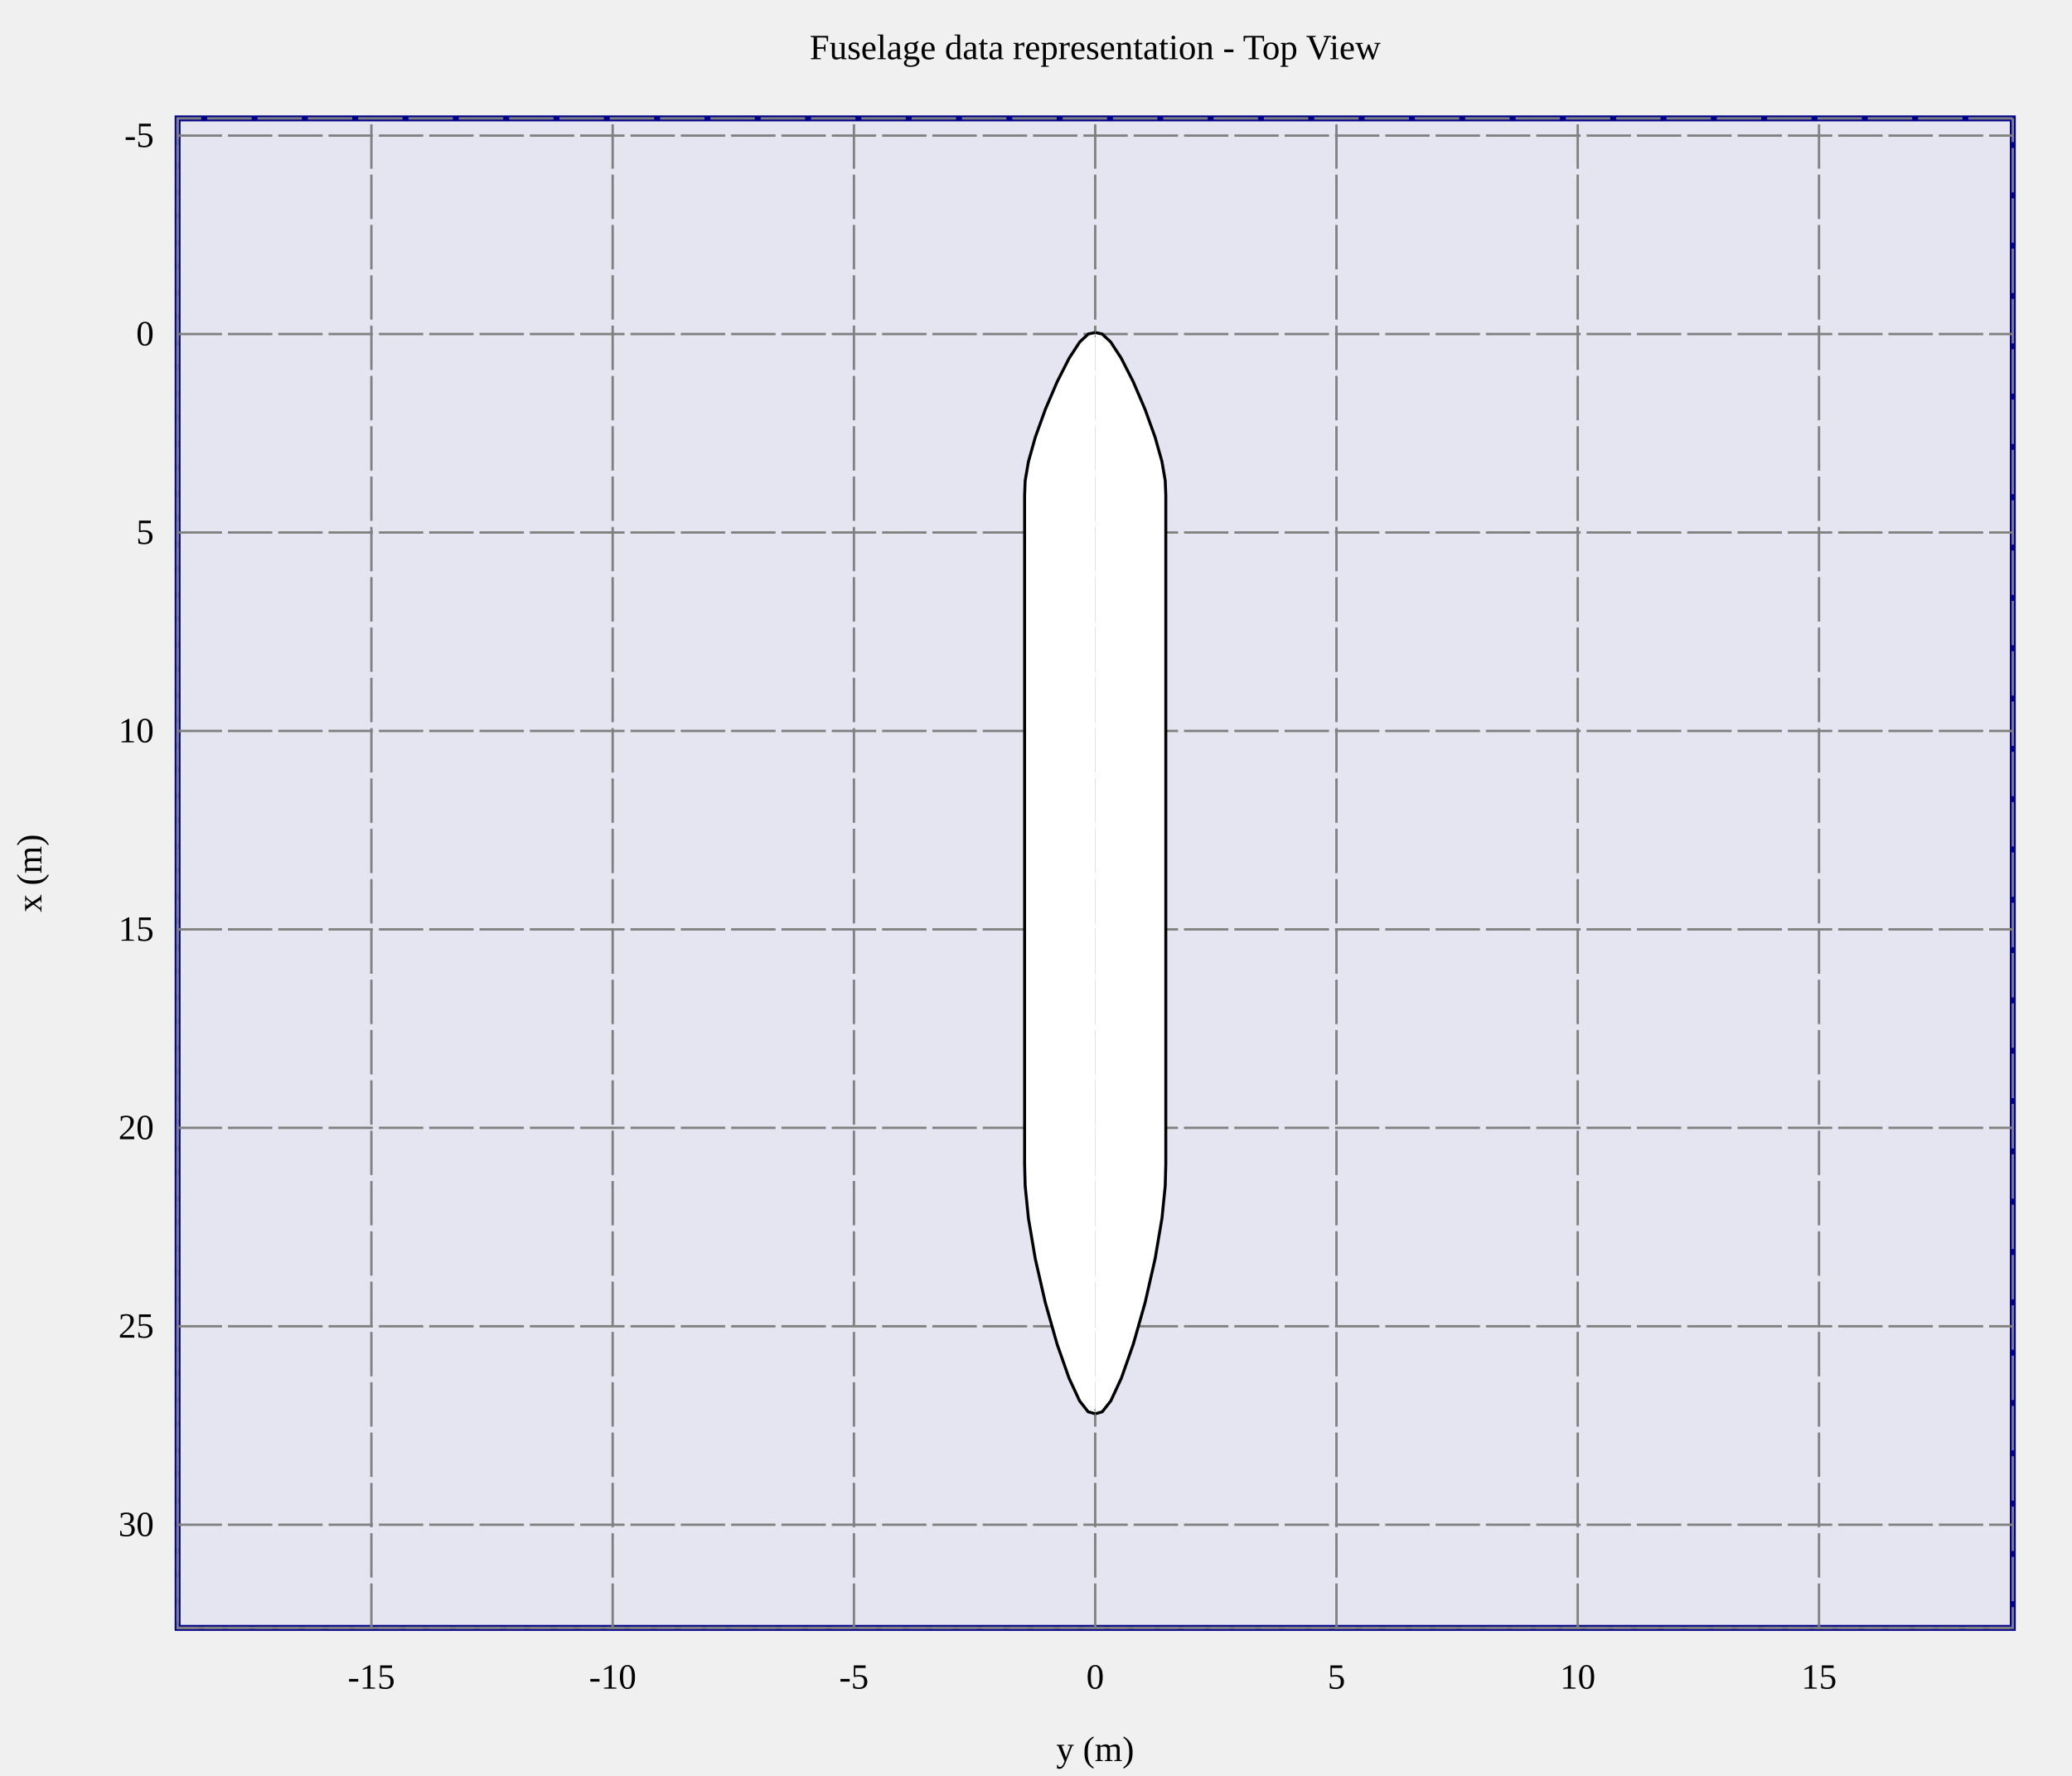
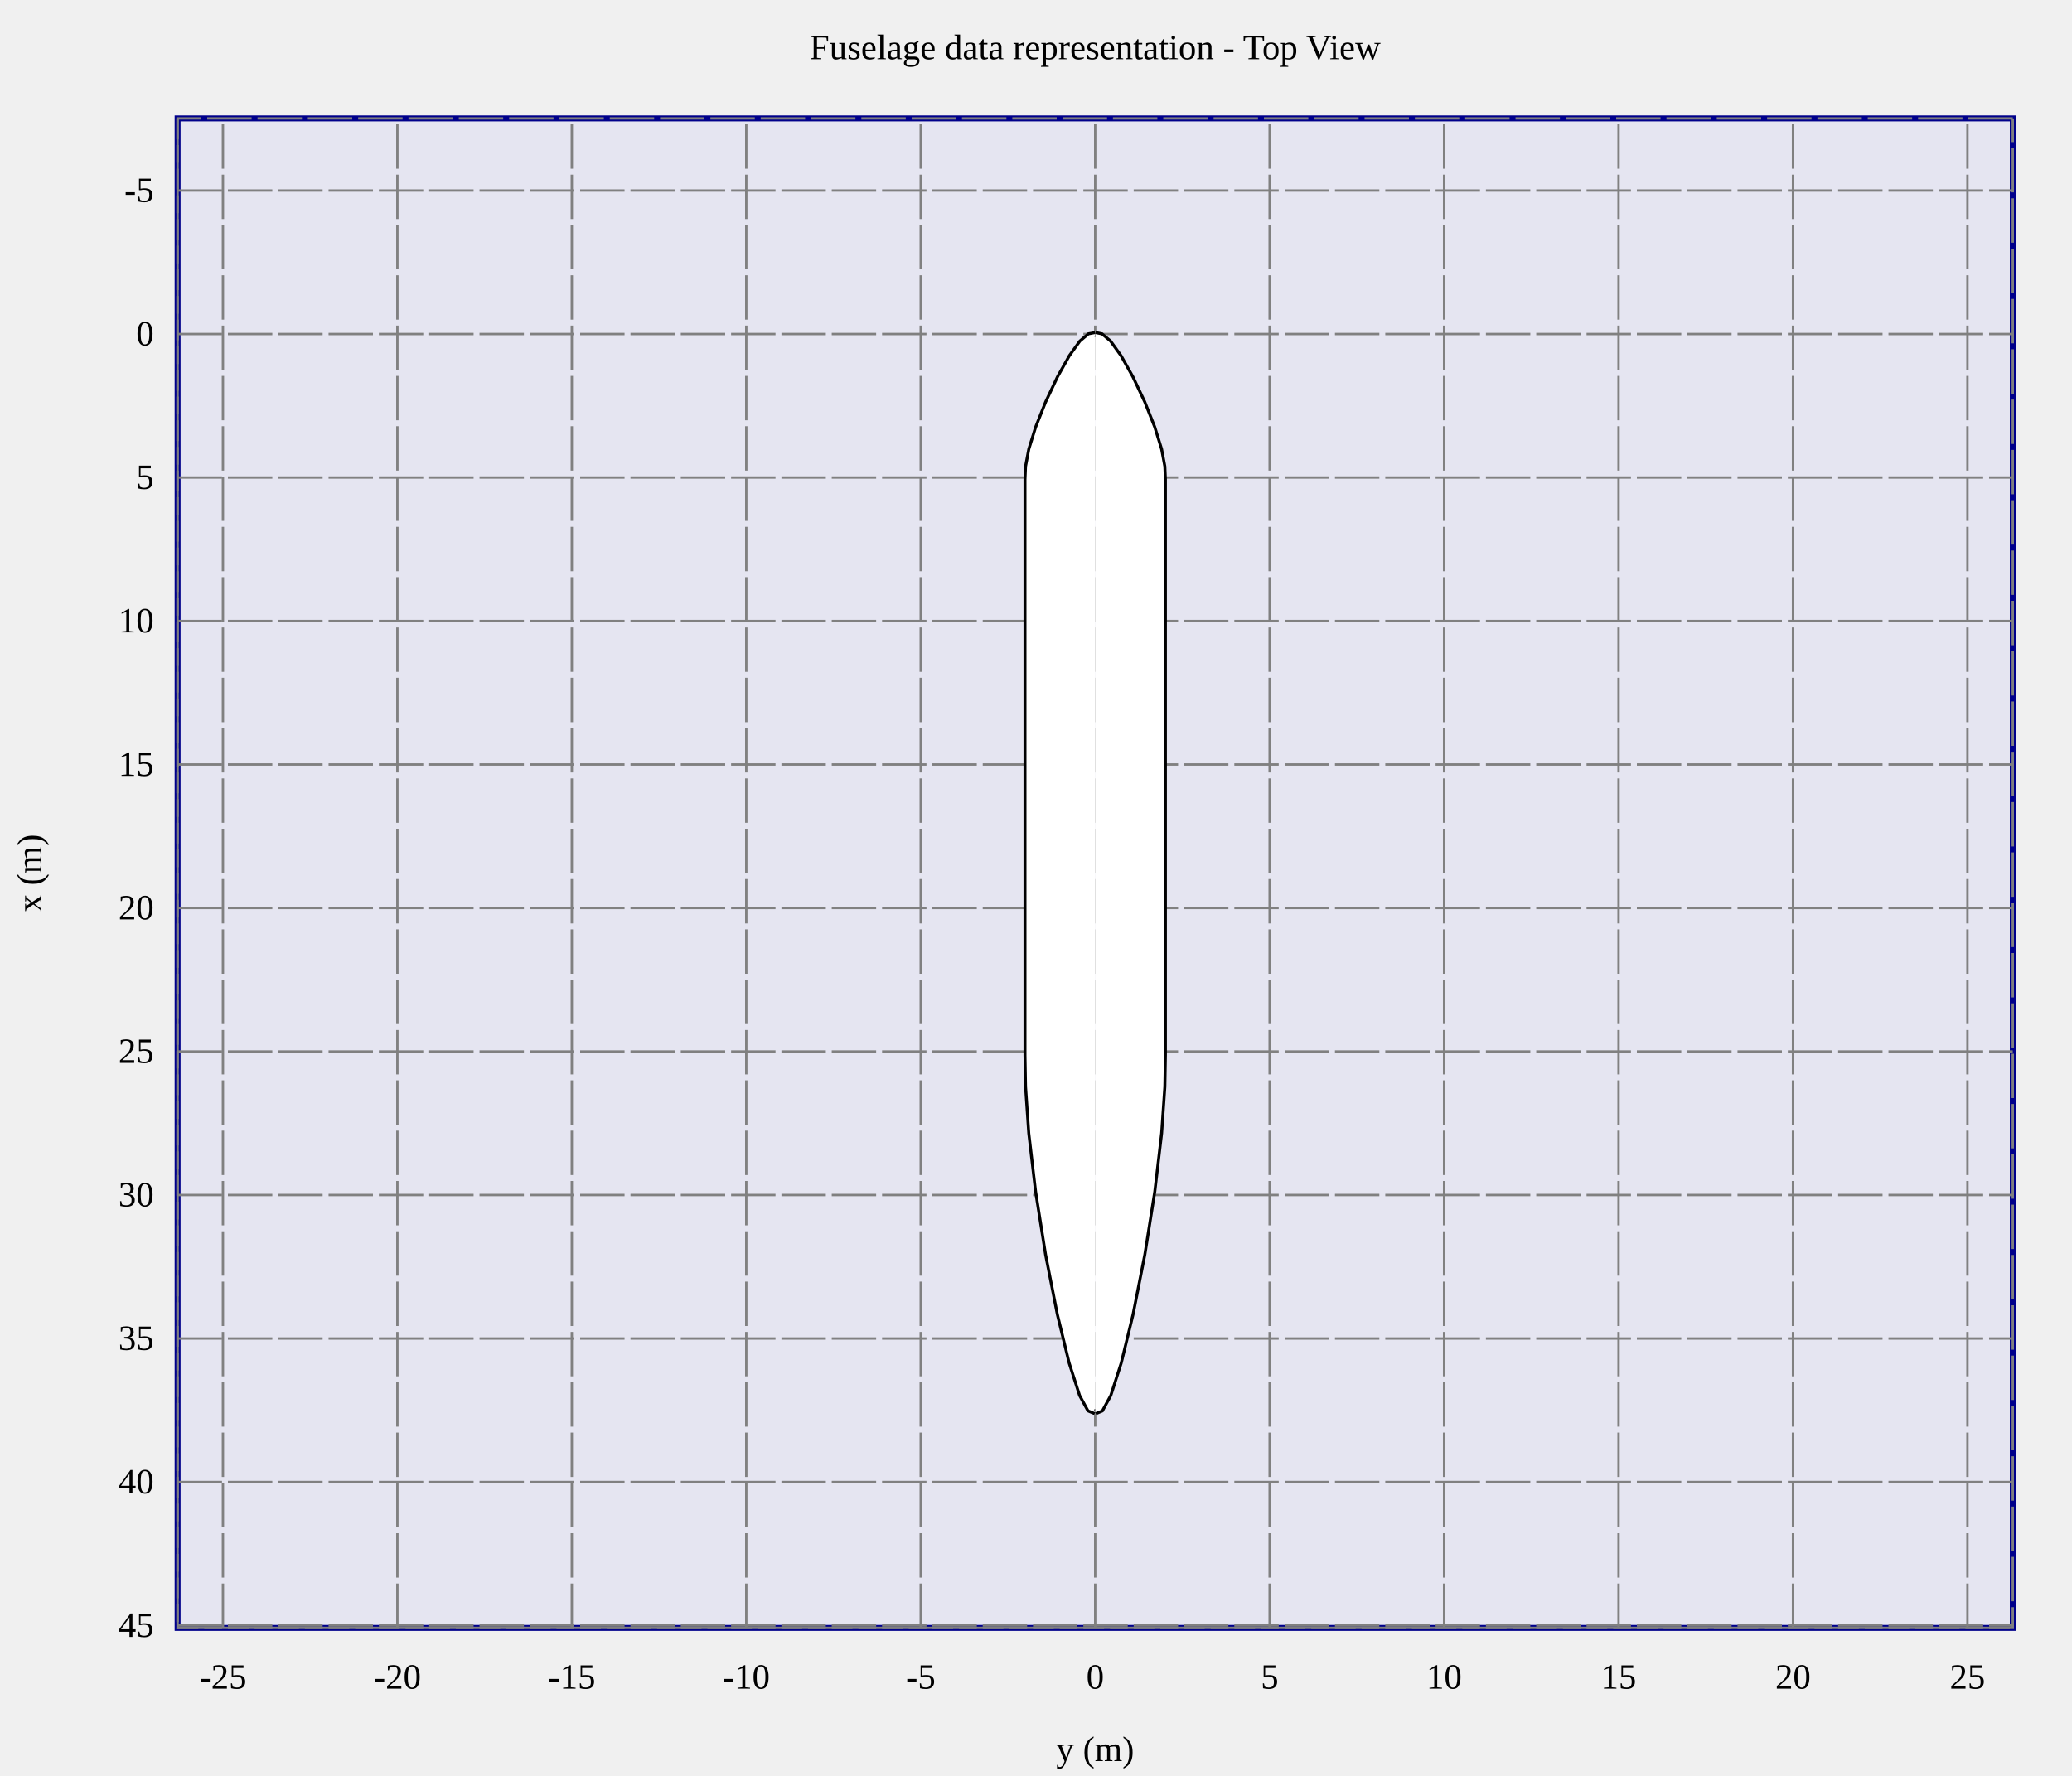
<svg xmlns="http://www.w3.org/2000/svg" id="svg" class="svg" width="700" height="600">
  <g id="page" width="700" height="600">
    <g id="graph" transform="translate(60,40)">
      <rect width="620" height="510" fill="blue" opacity="0.05" />
      <rect width="620" height="510" fill="none" opacity="1.0" style="stroke: darkblue; stroke-width: 2px;" />
      <g id="xAxis" class="axis" transform="translate(0,510)">
-         <g class="tick" transform="translate(65.47165,0)" style="opacity: 1;">
+         <g class="tick" transform="translate(15.31199,0)" style="opacity: 1;">
+           <line y2="-510" x2="0" style="fill: none; stroke: rgb(128, 128, 128); stroke-width: 0.8px; stroke-dasharray: 15px, 2px; font-style: normal; font-variant-caps: normal; font-weight: normal; font-size: 10px; line-height: normal; font-family: sans-serif; shape-rendering: geometricprecision;" />
+           <text dy=".71em" y="12" x="0" style="text-anchor: middle;">-25</text>
+         </g>
+         <g class="tick" transform="translate(74.24959,0)" style="opacity: 1;">
+           <line y2="-510" x2="0" style="fill: none; stroke: rgb(128, 128, 128); stroke-width: 0.8px; stroke-dasharray: 15px, 2px; font-style: normal; font-variant-caps: normal; font-weight: normal; font-size: 10px; line-height: normal; font-family: sans-serif; shape-rendering: geometricprecision;" />
+           <text dy=".71em" y="12" x="0" style="text-anchor: middle;">-20</text>
+         </g>
+         <g class="tick" transform="translate(133.1872,0)" style="opacity: 1;">
          <line y2="-510" x2="0" style="fill: none; stroke: rgb(128, 128, 128); stroke-width: 0.8px; stroke-dasharray: 15px, 2px; font-style: normal; font-variant-caps: normal; font-weight: normal; font-size: 10px; line-height: normal; font-family: sans-serif; shape-rendering: geometricprecision;" />
          <text dy=".71em" y="12" x="0" style="text-anchor: middle;">-15</text>
        </g>
-         <g class="tick" transform="translate(146.9811,0)" style="opacity: 1;">
+         <g class="tick" transform="translate(192.1248,0)" style="opacity: 1;">
          <line y2="-510" x2="0" style="fill: none; stroke: rgb(128, 128, 128); stroke-width: 0.8px; stroke-dasharray: 15px, 2px; font-style: normal; font-variant-caps: normal; font-weight: normal; font-size: 10px; line-height: normal; font-family: sans-serif; shape-rendering: geometricprecision;" />
          <text dy=".71em" y="12" x="0" style="text-anchor: middle;">-10</text>
        </g>
-         <g class="tick" transform="translate(228.4906,0)" style="opacity: 1;">
+         <g class="tick" transform="translate(251.0624,0)" style="opacity: 1;">
          <line y2="-510" x2="0" style="fill: none; stroke: rgb(128, 128, 128); stroke-width: 0.8px; stroke-dasharray: 15px, 2px; font-style: normal; font-variant-caps: normal; font-weight: normal; font-size: 10px; line-height: normal; font-family: sans-serif; shape-rendering: geometricprecision;" />
          <text dy=".71em" y="12" x="0" style="text-anchor: middle;">-5</text>
        </g>
        <g class="tick" transform="translate(310,0)" style="opacity: 1;">
          <line y2="-510" x2="0" style="fill: none; stroke: rgb(128, 128, 128); stroke-width: 0.8px; stroke-dasharray: 15px, 2px; font-style: normal; font-variant-caps: normal; font-weight: normal; font-size: 10px; line-height: normal; font-family: sans-serif; shape-rendering: geometricprecision;" />
          <text dy=".71em" y="12" x="0" style="text-anchor: middle;">0</text>
        </g>
-         <g class="tick" transform="translate(391.5094,0)" style="opacity: 1;">
+         <g class="tick" transform="translate(368.9376,0)" style="opacity: 1;">
          <line y2="-510" x2="0" style="fill: none; stroke: rgb(128, 128, 128); stroke-width: 0.8px; stroke-dasharray: 15px, 2px; font-style: normal; font-variant-caps: normal; font-weight: normal; font-size: 10px; line-height: normal; font-family: sans-serif; shape-rendering: geometricprecision;" />
          <text dy=".71em" y="12" x="0" style="text-anchor: middle;">5</text>
        </g>
-         <g class="tick" transform="translate(473.0189,0)" style="opacity: 1;">
+         <g class="tick" transform="translate(427.8752,0)" style="opacity: 1;">
          <line y2="-510" x2="0" style="fill: none; stroke: rgb(128, 128, 128); stroke-width: 0.8px; stroke-dasharray: 15px, 2px; font-style: normal; font-variant-caps: normal; font-weight: normal; font-size: 10px; line-height: normal; font-family: sans-serif; shape-rendering: geometricprecision;" />
          <text dy=".71em" y="12" x="0" style="text-anchor: middle;">10</text>
        </g>
-         <g class="tick" transform="translate(554.5283,0)" style="opacity: 1;">
+         <g class="tick" transform="translate(486.8128,0)" style="opacity: 1;">
          <line y2="-510" x2="0" style="fill: none; stroke: rgb(128, 128, 128); stroke-width: 0.8px; stroke-dasharray: 15px, 2px; font-style: normal; font-variant-caps: normal; font-weight: normal; font-size: 10px; line-height: normal; font-family: sans-serif; shape-rendering: geometricprecision;" />
          <text dy=".71em" y="12" x="0" style="text-anchor: middle;">15</text>
+         </g>
+         <g class="tick" transform="translate(545.7504,0)" style="opacity: 1;">
+           <line y2="-510" x2="0" style="fill: none; stroke: rgb(128, 128, 128); stroke-width: 0.8px; stroke-dasharray: 15px, 2px; font-style: normal; font-variant-caps: normal; font-weight: normal; font-size: 10px; line-height: normal; font-family: sans-serif; shape-rendering: geometricprecision;" />
+           <text dy=".71em" y="12" x="0" style="text-anchor: middle;">20</text>
+         </g>
+         <g class="tick" transform="translate(604.688,0)" style="opacity: 1;">
+           <line y2="-510" x2="0" style="fill: none; stroke: rgb(128, 128, 128); stroke-width: 0.8px; stroke-dasharray: 15px, 2px; font-style: normal; font-variant-caps: normal; font-weight: normal; font-size: 10px; line-height: normal; font-family: sans-serif; shape-rendering: geometricprecision;" />
+           <text dy=".71em" y="12" x="0" style="text-anchor: middle;">25</text>
        </g>
        <path class="domain" d="M0,-510V0H620V-510" style="fill: none; stroke: rgb(128, 128, 128); stroke-width: 0.8px; stroke-dasharray: 15px, 2px; font-style: normal; font-variant-caps: normal; font-weight: normal; font-size: 10px; line-height: normal; font-family: sans-serif; shape-rendering: geometricprecision;" />
      </g>
      <g id="yAxis" class="axis">
-         <g class="tick" transform="translate(0,5.809047)" style="opacity: 1;">
+         <g class="tick" transform="translate(0,24.37621)" style="opacity: 1;">
          <line x2="620" y2="0" style="fill: none; stroke: rgb(128, 128, 128); stroke-dasharray: 15px, 2px; stroke-width: 0.8px; shape-rendering: geometricprecision;" />
          <text dy=".32em" x="-8" y="0" style="text-anchor: end;">-5</text>
        </g>
        <g class="tick" transform="translate(0,72.85714)" style="opacity: 1;">
          <line x2="620" y2="0" style="fill: none; stroke: rgb(128, 128, 128); stroke-dasharray: 15px, 2px; stroke-width: 0.8px; shape-rendering: geometricprecision;" />
          <text dy=".32em" x="-8" y="0" style="text-anchor: end;">0</text>
        </g>
-         <g class="tick" transform="translate(0,139.9052)" style="opacity: 1;">
+         <g class="tick" transform="translate(0,121.3381)" style="opacity: 1;">
          <line x2="620" y2="0" style="fill: none; stroke: rgb(128, 128, 128); stroke-dasharray: 15px, 2px; stroke-width: 0.8px; shape-rendering: geometricprecision;" />
          <text dy=".32em" x="-8" y="0" style="text-anchor: end;">5</text>
        </g>
-         <g class="tick" transform="translate(0,206.9533)" style="opacity: 1;">
+         <g class="tick" transform="translate(0,169.819)" style="opacity: 1;">
          <line x2="620" y2="0" style="fill: none; stroke: rgb(128, 128, 128); stroke-dasharray: 15px, 2px; stroke-width: 0.8px; shape-rendering: geometricprecision;" />
          <text dy=".32em" x="-8" y="0" style="text-anchor: end;">10</text>
        </g>
-         <g class="tick" transform="translate(0,274.0014)" style="opacity: 1;">
+         <g class="tick" transform="translate(0,218.2999)" style="opacity: 1;">
          <line x2="620" y2="0" style="fill: none; stroke: rgb(128, 128, 128); stroke-dasharray: 15px, 2px; stroke-width: 0.8px; shape-rendering: geometricprecision;" />
          <text dy=".32em" x="-8" y="0" style="text-anchor: end;">15</text>
        </g>
-         <g class="tick" transform="translate(0,341.0495)" style="opacity: 1;">
+         <g class="tick" transform="translate(0,266.7809)" style="opacity: 1;">
          <line x2="620" y2="0" style="fill: none; stroke: rgb(128, 128, 128); stroke-dasharray: 15px, 2px; stroke-width: 0.8px; shape-rendering: geometricprecision;" />
          <text dy=".32em" x="-8" y="0" style="text-anchor: end;">20</text>
        </g>
-         <g class="tick" transform="translate(0,408.0976)" style="opacity: 1;">
+         <g class="tick" transform="translate(0,315.2618)" style="opacity: 1;">
          <line x2="620" y2="0" style="fill: none; stroke: rgb(128, 128, 128); stroke-dasharray: 15px, 2px; stroke-width: 0.8px; shape-rendering: geometricprecision;" />
          <text dy=".32em" x="-8" y="0" style="text-anchor: end;">25</text>
        </g>
-         <g class="tick" transform="translate(0,475.1457)" style="opacity: 1;">
+         <g class="tick" transform="translate(0,363.7427)" style="opacity: 1;">
          <line x2="620" y2="0" style="fill: none; stroke: rgb(128, 128, 128); stroke-dasharray: 15px, 2px; stroke-width: 0.8px; shape-rendering: geometricprecision;" />
          <text dy=".32em" x="-8" y="0" style="text-anchor: end;">30</text>
+         </g>
+         <g class="tick" transform="translate(0,412.2237)" style="opacity: 1;">
+           <line x2="620" y2="0" style="fill: none; stroke: rgb(128, 128, 128); stroke-dasharray: 15px, 2px; stroke-width: 0.8px; shape-rendering: geometricprecision;" />
+           <text dy=".32em" x="-8" y="0" style="text-anchor: end;">35</text>
+         </g>
+         <g class="tick" transform="translate(0,460.7046)" style="opacity: 1;">
+           <line x2="620" y2="0" style="fill: none; stroke: rgb(128, 128, 128); stroke-dasharray: 15px, 2px; stroke-width: 0.8px; shape-rendering: geometricprecision;" />
+           <text dy=".32em" x="-8" y="0" style="text-anchor: end;">40</text>
+         </g>
+         <g class="tick" transform="translate(0,509.1855)" style="opacity: 1;">
+           <line x2="620" y2="0" style="fill: none; stroke: rgb(128, 128, 128); stroke-dasharray: 15px, 2px; stroke-width: 0.8px; shape-rendering: geometricprecision;" />
+           <text dy=".32em" x="-8" y="0" style="text-anchor: end;">45</text>
        </g>
        <path class="domain" d="M620,0H0V510H620" style="fill: none; stroke: rgb(128, 128, 128); stroke-dasharray: 15px, 2px; stroke-width: 0.8px; shape-rendering: geometricprecision;" />
      </g>
      <g id="xy" class="xy">
-         <path id="line" d="M310,72.857L307.908,73.303L305.164,75.858L301.639,81.267L297.622,89.159L293.633,98.468L290.251,107.843L287.934,116.068L286.839,122.473L286.648,127.354L286.648,190.53L286.648,265.815L286.648,353.211L286.839,360.584L287.934,371.521L290.251,385.195L293.633,400.009L297.622,414.037L301.639,425.468L305.164,433.054L307.908,436.546L310,437.143" class="line" style="fill:none; stroke:black; stroke-width:2" />
-         <path id="area" d="M310,72.857L307.908,73.303L305.164,75.858L301.639,81.267L297.622,89.159L293.633,98.468L290.251,107.843L287.934,116.068L286.839,122.473L286.648,127.354L286.648,190.53L286.648,265.815L286.648,353.211L286.839,360.584L287.934,371.521L290.251,385.195L293.633,400.009L297.622,414.037L301.639,425.468L305.164,433.054L307.908,436.546L310,437.143L310,72.857L307.908,72.857L305.164,72.857L301.639,72.857L297.622,72.857L293.633,72.857L290.251,72.857L287.934,72.857L286.839,72.857L286.648,72.857L286.648,72.857L286.648,72.857L286.648,72.857L286.839,72.857L287.934,72.857L290.251,72.857L293.633,72.857L297.622,72.857L301.639,72.857L305.164,72.857L307.908,72.857L310,72.857Z" class="area" style="fill:white;" opacity="1" />
+         <path id="line" d="M310,72.857L307.92,73.259L305.191,75.566L301.686,80.446L297.691,87.568L293.725,95.969L290.362,104.429L288.057,111.85L286.969,117.631L286.779,122.036L286.779,175.95L286.779,240.793L286.779,316.564L286.969,327.155L288.057,342.868L290.362,362.513L293.725,383.795L297.691,403.948L301.686,420.371L305.191,431.268L307.92,436.285L310,437.143" class="line" style="fill:none; stroke:black; stroke-width:2" />
+         <path id="area" d="M310,72.857L307.92,73.259L305.191,75.566L301.686,80.446L297.691,87.568L293.725,95.969L290.362,104.429L288.057,111.85L286.969,117.631L286.779,122.036L286.779,175.95L286.779,240.793L286.779,316.564L286.969,327.155L288.057,342.868L290.362,362.513L293.725,383.795L297.691,403.948L301.686,420.371L305.191,431.268L307.92,436.285L310,437.143L310,72.857L307.92,72.857L305.191,72.857L301.686,72.857L297.691,72.857L293.725,72.857L290.362,72.857L288.057,72.857L286.969,72.857L286.779,72.857L286.779,72.857L286.779,72.857L286.779,72.857L286.969,72.857L288.057,72.857L290.362,72.857L293.725,72.857L297.691,72.857L301.686,72.857L305.191,72.857L307.92,72.857L310,72.857Z" class="area" style="fill:white;" opacity="1" />
      </g>
      <g id="xy" class="xy">
-         <path id="line" d="M310,72.857L312.092,73.303L314.836,75.858L318.361,81.267L322.378,89.159L326.367,98.468L329.749,107.843L332.066,116.068L333.161,122.473L333.352,127.354L333.352,190.53L333.352,265.815L333.352,353.211L333.161,360.584L332.066,371.521L329.749,385.195L326.367,400.009L322.378,414.037L318.361,425.468L314.836,433.054L312.092,436.546L310,437.143" class="line" style="fill:none; stroke:black; stroke-width:2" />
-         <path id="area" d="M310,72.857L312.092,73.303L314.836,75.858L318.361,81.267L322.378,89.159L326.367,98.468L329.749,107.843L332.066,116.068L333.161,122.473L333.352,127.354L333.352,190.53L333.352,265.815L333.352,353.211L333.161,360.584L332.066,371.521L329.749,385.195L326.367,400.009L322.378,414.037L318.361,425.468L314.836,433.054L312.092,436.546L310,437.143L310,72.857L312.092,72.857L314.836,72.857L318.361,72.857L322.378,72.857L326.367,72.857L329.749,72.857L332.066,72.857L333.161,72.857L333.352,72.857L333.352,72.857L333.352,72.857L333.352,72.857L333.161,72.857L332.066,72.857L329.749,72.857L326.367,72.857L322.378,72.857L318.361,72.857L314.836,72.857L312.092,72.857L310,72.857Z" class="area" style="fill:white;" opacity="1" />
+         <path id="line" d="M310,72.857L312.08,73.259L314.809,75.566L318.314,80.446L322.309,87.568L326.275,95.969L329.638,104.429L331.943,111.85L333.031,117.631L333.221,122.036L333.221,175.95L333.221,240.793L333.221,316.564L333.031,327.155L331.943,342.868L329.638,362.513L326.275,383.795L322.309,403.948L318.314,420.371L314.809,431.268L312.08,436.285L310,437.143" class="line" style="fill:none; stroke:black; stroke-width:2" />
+         <path id="area" d="M310,72.857L312.08,73.259L314.809,75.566L318.314,80.446L322.309,87.568L326.275,95.969L329.638,104.429L331.943,111.85L333.031,117.631L333.221,122.036L333.221,175.95L333.221,240.793L333.221,316.564L333.031,327.155L331.943,342.868L329.638,362.513L326.275,383.795L322.309,403.948L318.314,420.371L314.809,431.268L312.08,436.285L310,437.143L310,72.857L312.08,72.857L314.809,72.857L318.314,72.857L322.309,72.857L326.275,72.857L329.638,72.857L331.943,72.857L333.031,72.857L333.221,72.857L333.221,72.857L333.221,72.857L333.221,72.857L333.031,72.857L331.943,72.857L329.638,72.857L326.275,72.857L322.309,72.857L318.314,72.857L314.809,72.857L312.08,72.857L310,72.857Z" class="area" style="fill:white;" opacity="1" />
      </g>
    </g>
  </g>
  <text class="x label" text-anchor="middle" x="370" y="595">y (m)</text>
  <text class="y label" text-anchor="middle" x="-295" y="5" dy=".75em" transform="rotate(-90)">x (m)</text>
  <text class="title" text-anchor="middle" x="370" y="20">Fuselage data representation - Top View</text>
</svg>
